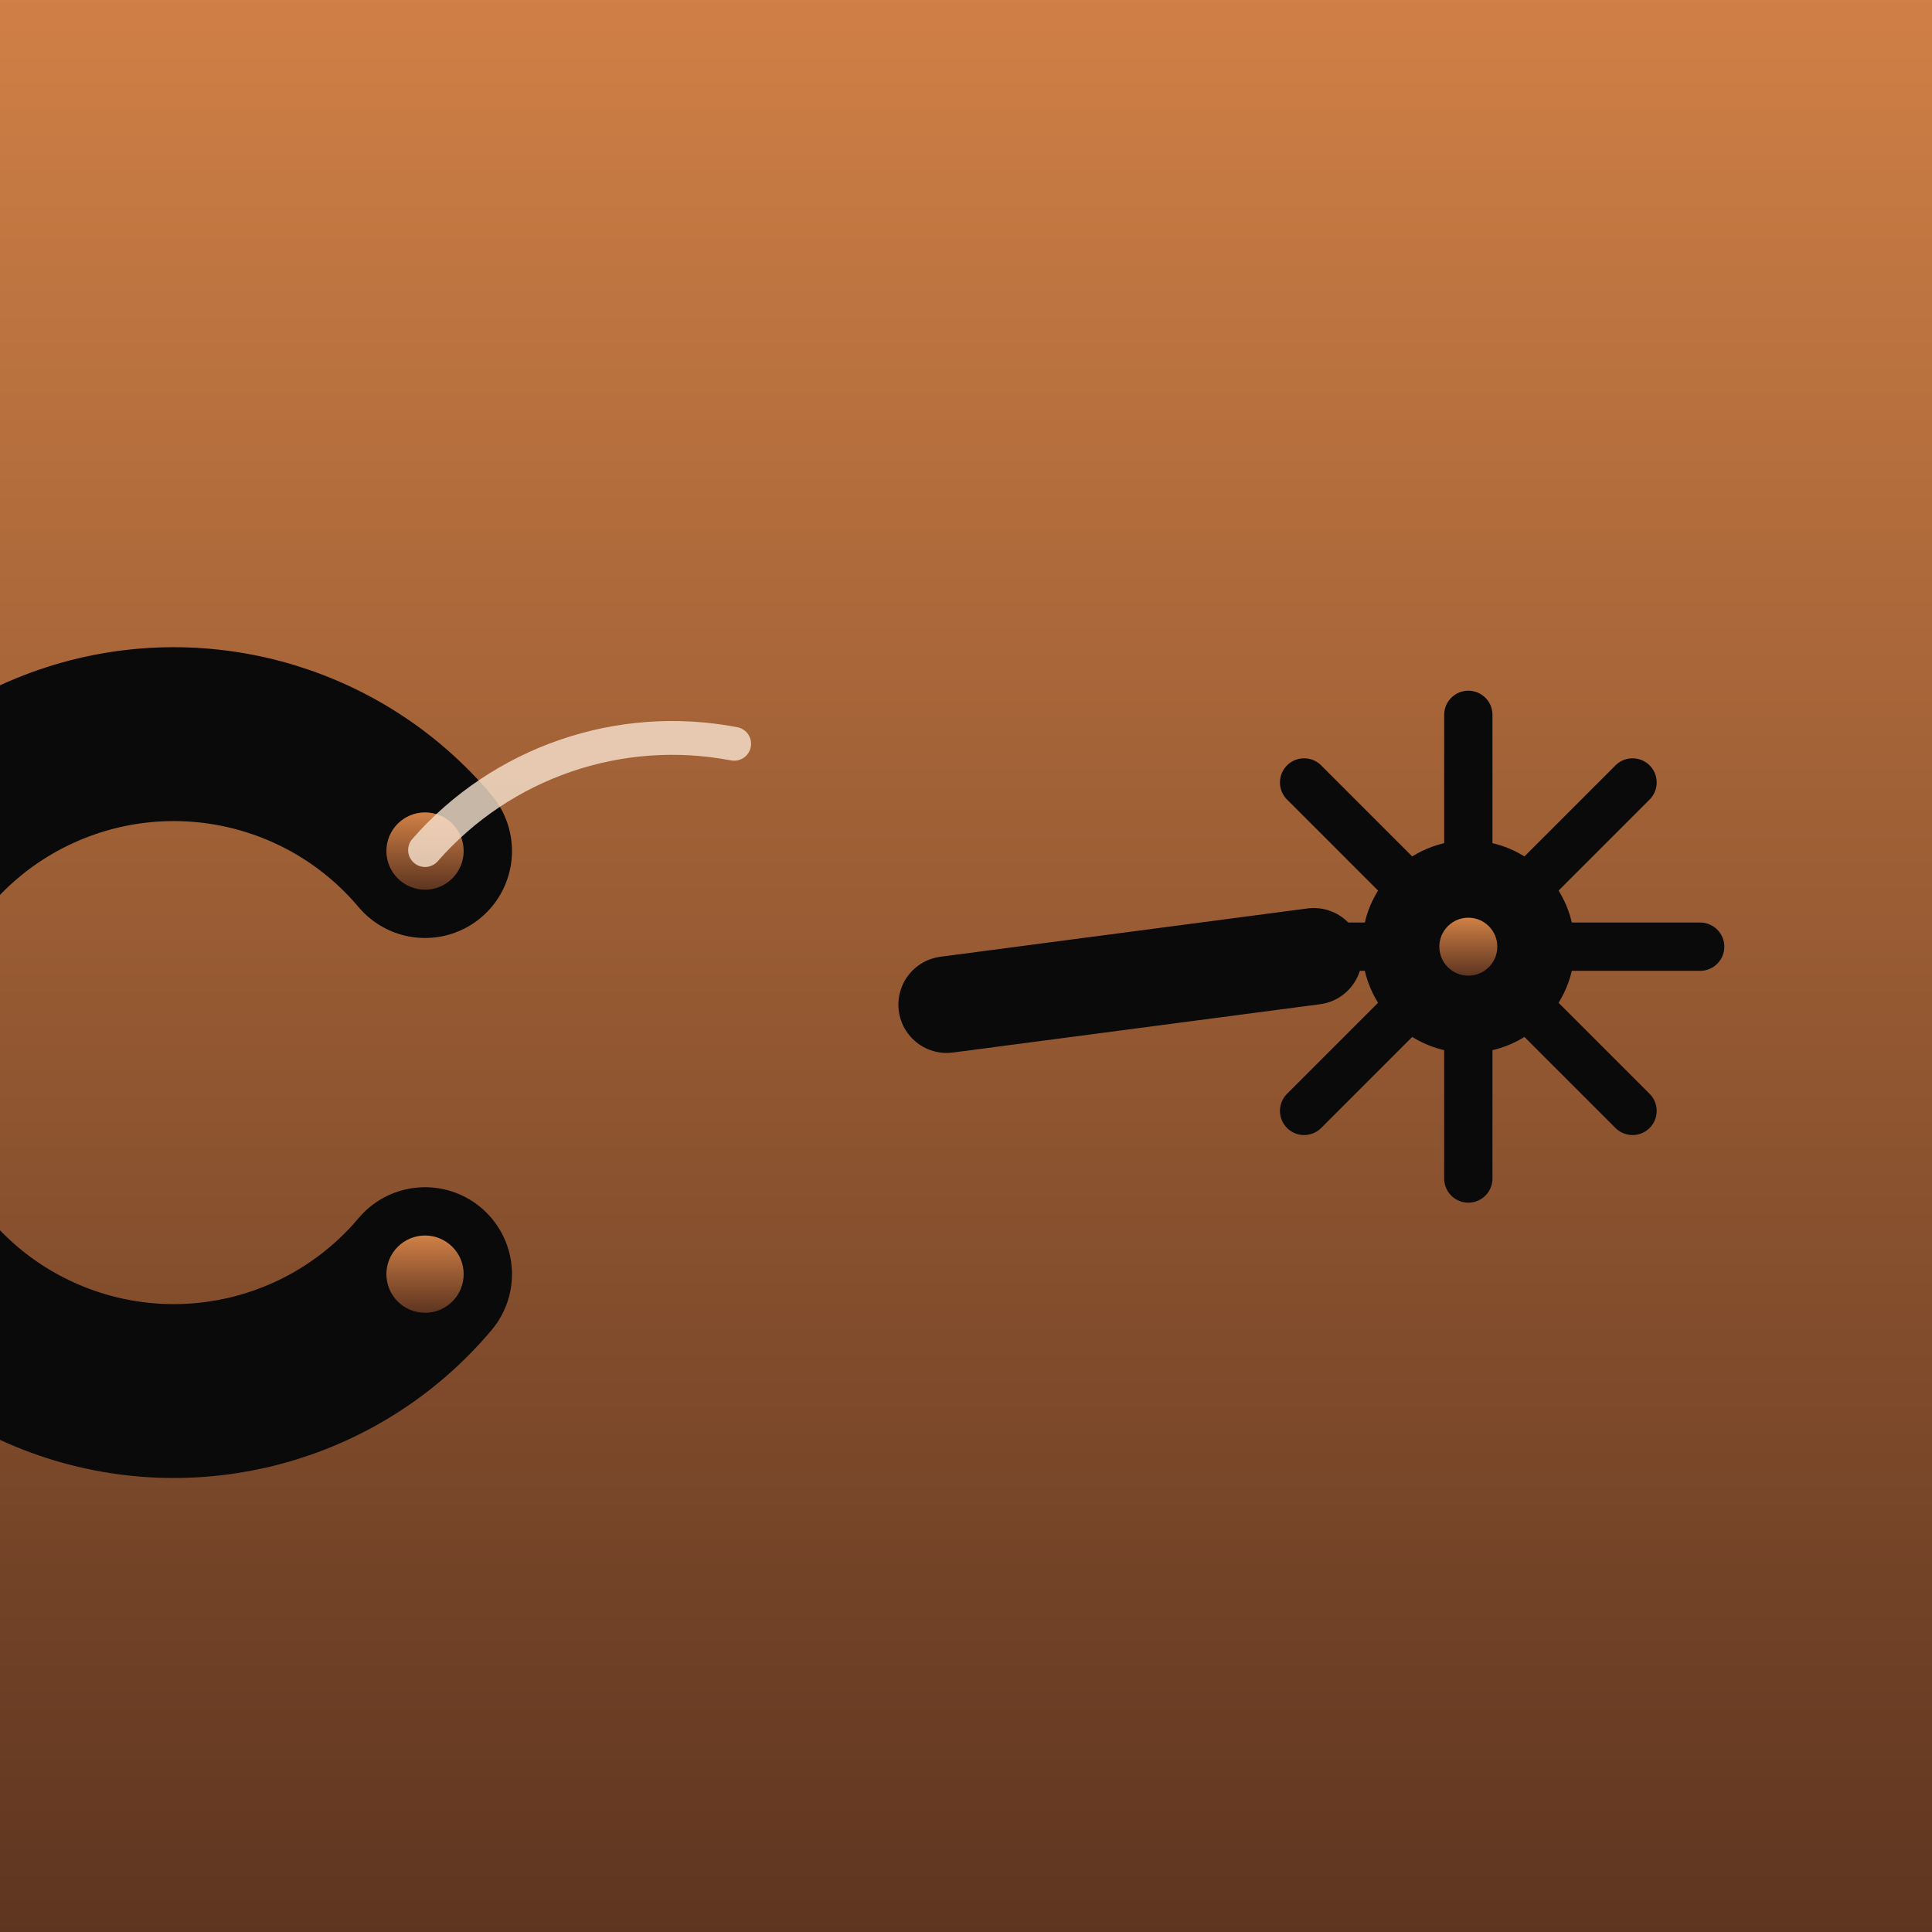
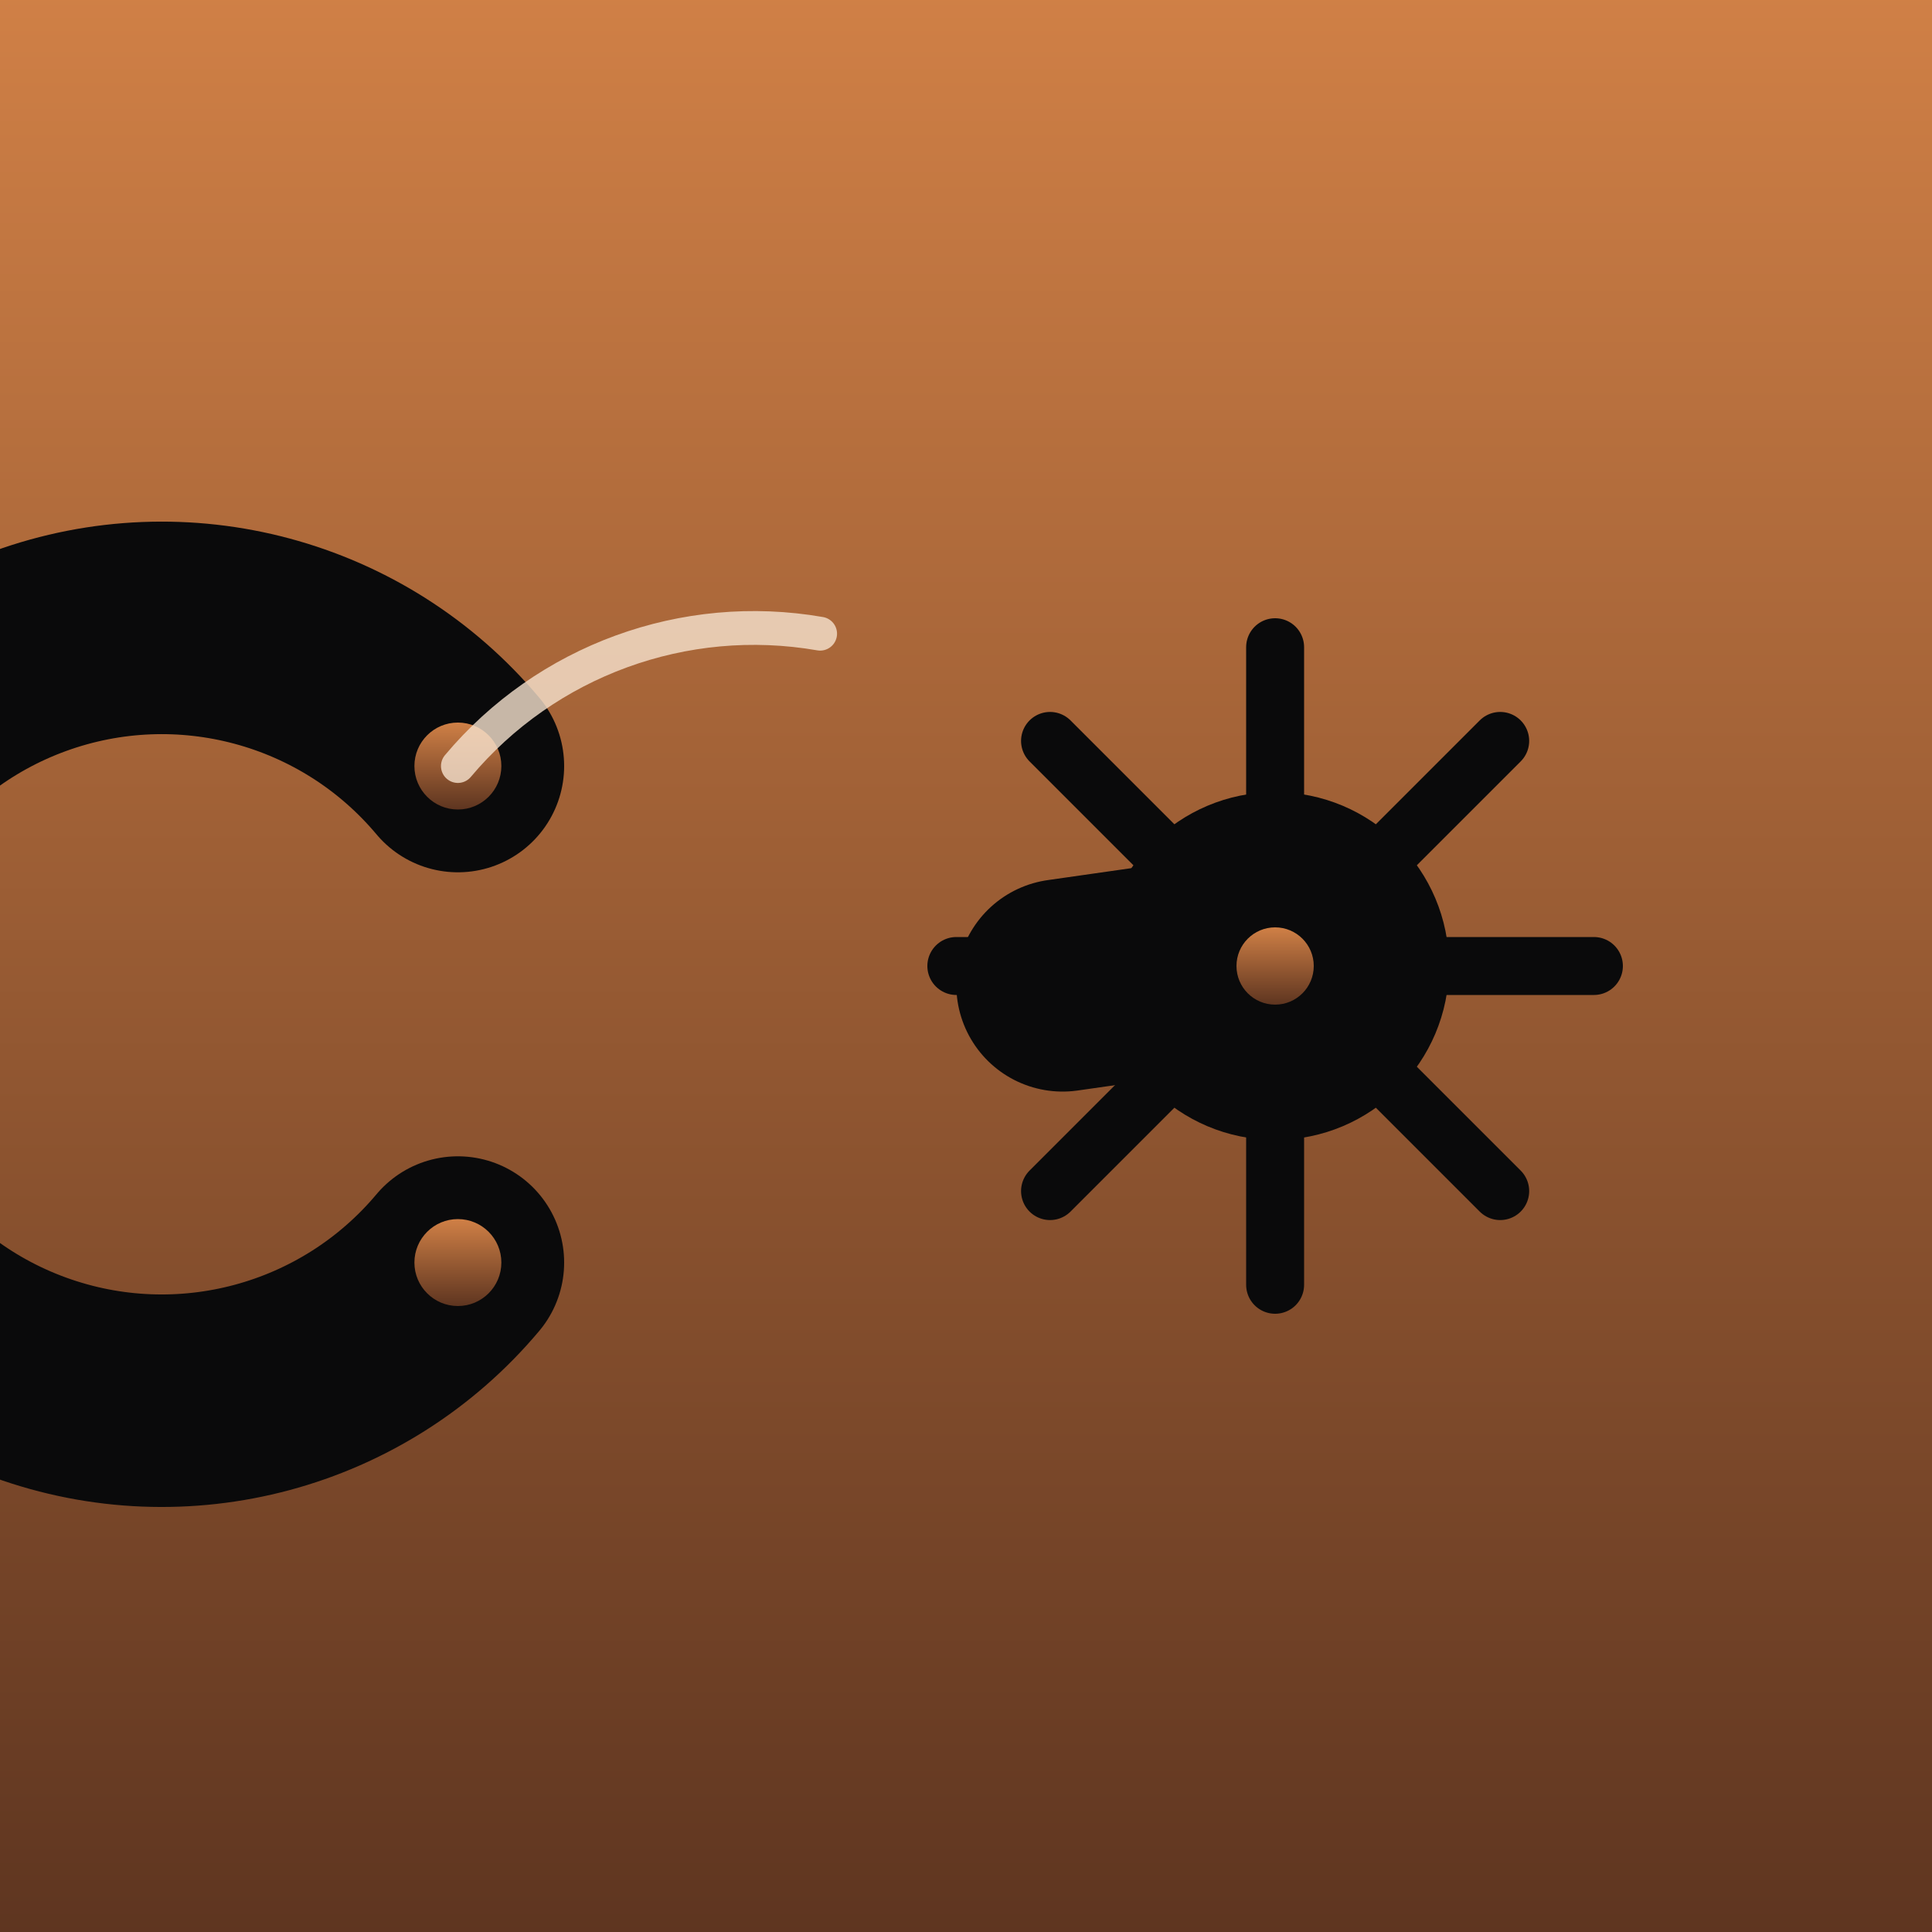
<svg xmlns="http://www.w3.org/2000/svg" viewBox="0 0 200 200">
  <defs>
    <linearGradient id="f" x1="0" y1="0" x2="0" y2="1">
      <stop offset="0" stop-color="#D08046" />
      <stop offset="1" stop-color="#5E3520" />
    </linearGradient>
  </defs>
  <rect width="200" height="200" fill="url(#f)" />
-   <path d="M44 131.9 A34 34 0 1 1 44 88.1" fill="none" stroke="#0A0A0B" stroke-width="18" stroke-linecap="round" />
-   <path d="M98 104 L136 99" fill="none" stroke="#0A0A0B" stroke-width="10" stroke-linecap="round" />
-   <g stroke="#0A0A0B" stroke-width="5" stroke-linecap="round">
-     <line x1="162" y1="98" x2="176" y2="98" />
-     <line x1="159.1" y1="105.1" x2="169" y2="115" />
-     <line x1="152" y1="108" x2="152" y2="122" />
-     <line x1="144.9" y1="105.1" x2="135" y2="115" />
-     <line x1="142" y1="98" x2="128" y2="98" />
-     <line x1="144.9" y1="90.9" x2="135" y2="81" />
-     <line x1="152" y1="88" x2="152" y2="74" />
-     <line x1="159.1" y1="90.9" x2="169" y2="81" />
+   <path d="M47.4 130.7 A40 40 0 1 1 47.4 79.3" fill="none" stroke="#0A0A0B" stroke-width="22" stroke-linecap="round" />
+   <path d="M110 102 L124 100" fill="none" stroke="#0A0A0B" stroke-width="22" stroke-linecap="round" />
+   <circle cx="132" cy="100" r="18" fill="#0A0A0B" />
+   <g stroke="#0A0A0B" stroke-width="6" stroke-linecap="round">
+     <line x1="149" y1="100" x2="165" y2="100" />
+     <line x1="144" y1="112" x2="155.3" y2="123.3" />
+     <line x1="132" y1="117" x2="132" y2="133" />
+     <line x1="120" y1="112" x2="108.7" y2="123.3" />
+     <line x1="115" y1="100" x2="99" y2="100" />
+     <line x1="120" y1="88" x2="108.7" y2="76.7" />
+     <line x1="132" y1="83" x2="132" y2="67" />
+     <line x1="144" y1="88" x2="155.3" y2="76.7" />
  </g>
-   <circle cx="152" cy="98" r="11" fill="#0A0A0B" />
-   <circle cx="152" cy="98" r="3" fill="url(#f)" />
-   <circle cx="44" cy="131.9" r="4" fill="url(#f)" />
-   <circle cx="44" cy="88.1" r="4" fill="url(#f)" />
-   <path d="M44 88 A34 34 0 0 1 76 77" fill="none" stroke="#F6E2CE" stroke-width="3.5" stroke-linecap="round" opacity=".8" />
+   <circle cx="132" cy="100" r="4" fill="url(#f)" />
+   <circle cx="47.4" cy="130.7" r="4.5" fill="url(#f)" />
+   <circle cx="47.4" cy="79.3" r="4.5" fill="url(#f)" />
+   <path d="M47.4 79.3 A40 40 0 0 1 84.9 65.6" fill="none" stroke="#F6E2CE" stroke-width="3.5" stroke-linecap="round" opacity=".8" />
</svg>
